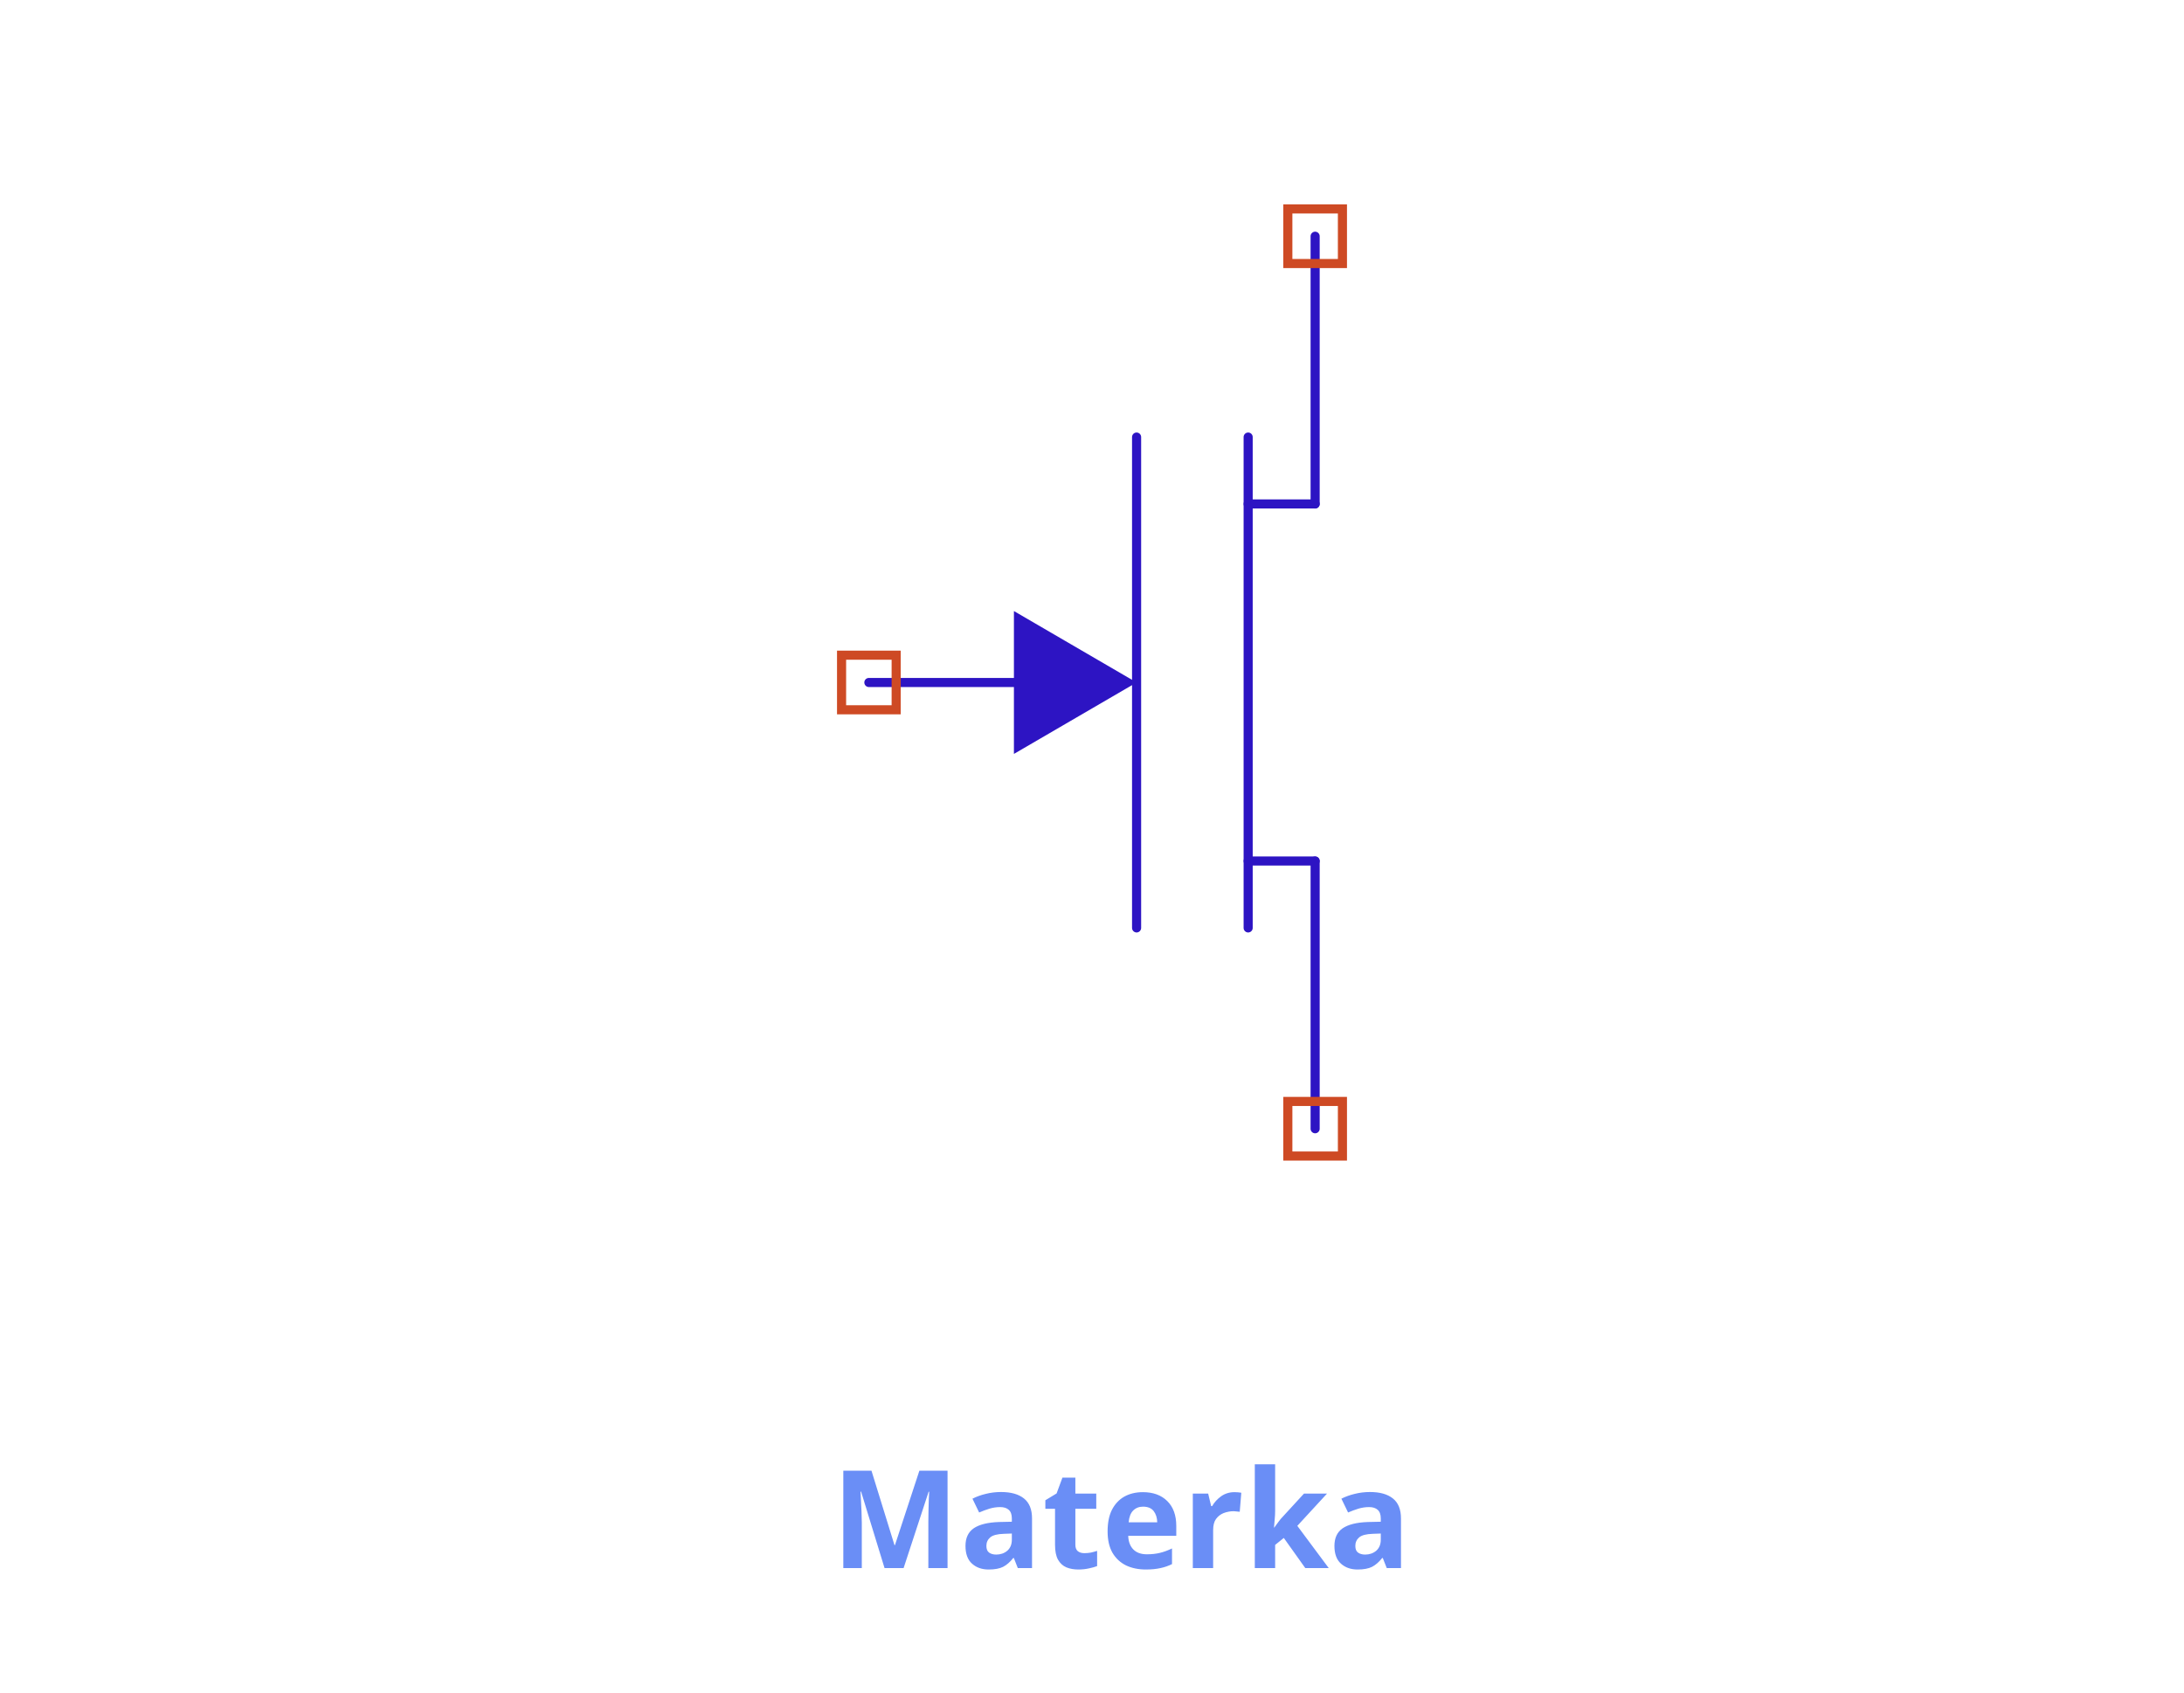
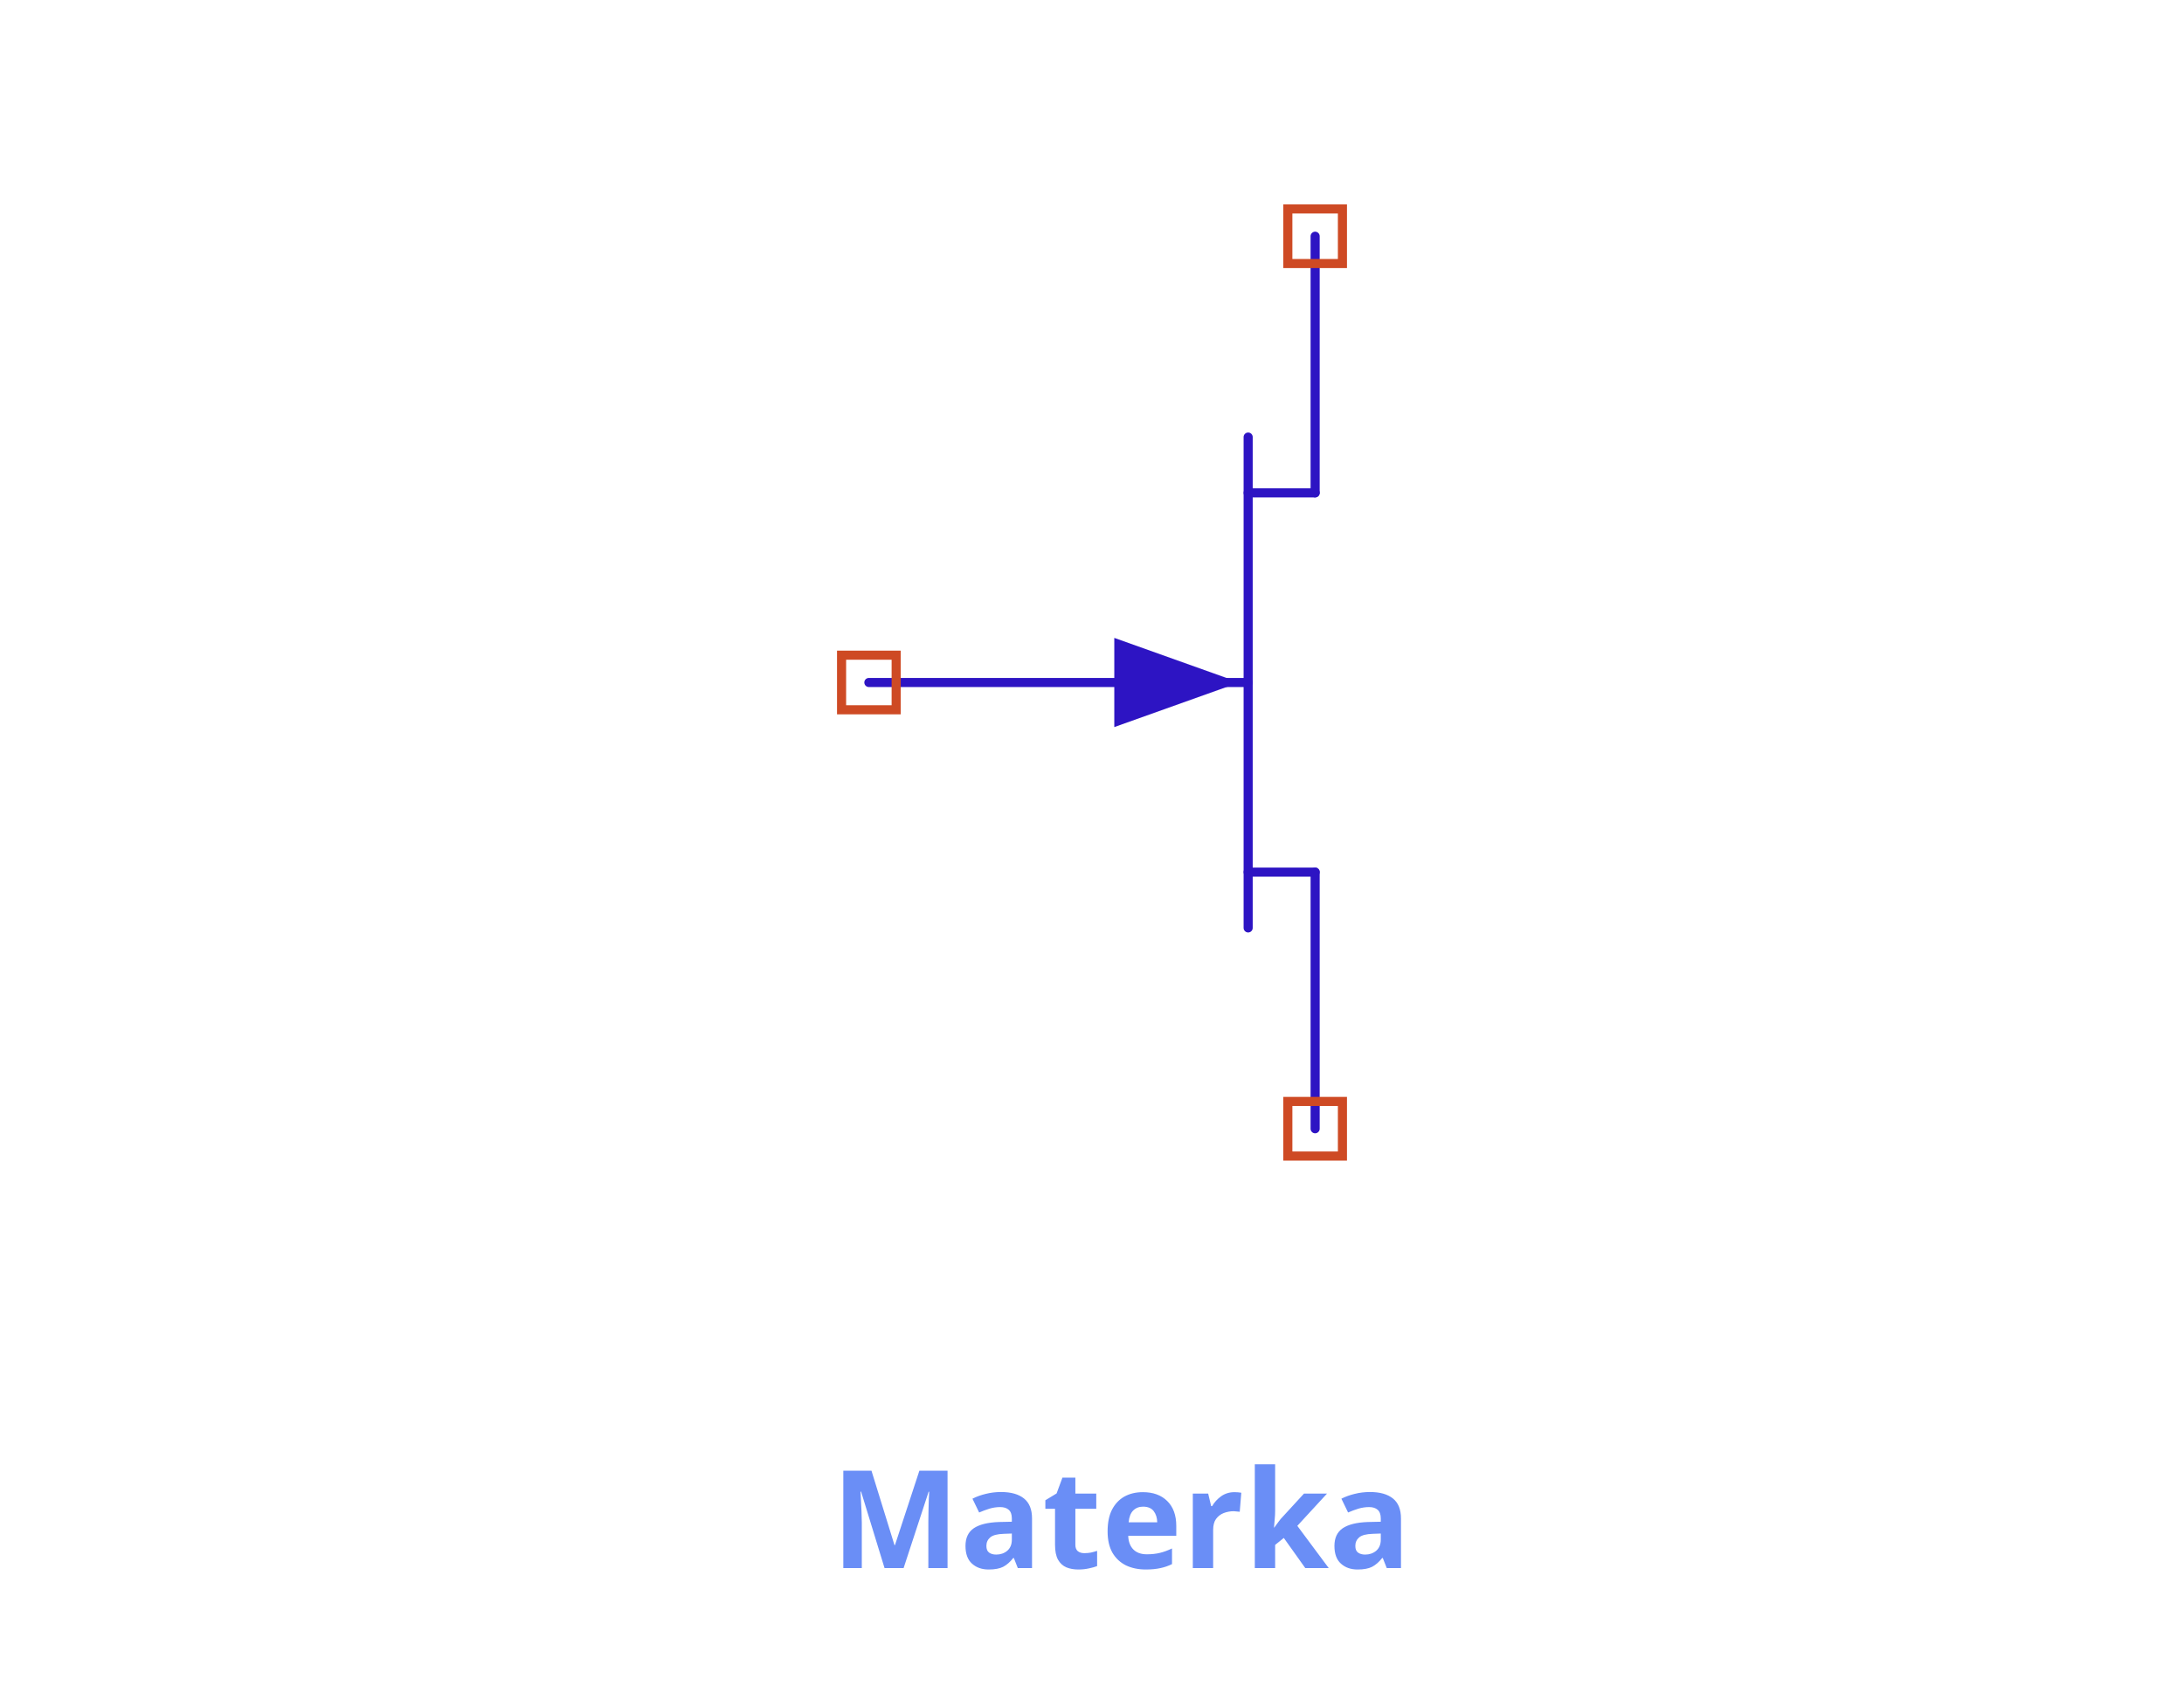
<svg xmlns="http://www.w3.org/2000/svg" width="240" height="186" viewBox="0 0 240 186">
-   <path fill="none" stroke="#2D14C3" stroke-width="1" stroke-linecap="round" stroke-linejoin="round" d="M95.48 75L111.42 75" />
-   <path fill="#2D14C3" d="M111.42 67.15L111.42 82.85L124.9 75L111.42 67.15Z" />
-   <path fill="none" stroke="#2D14C3" stroke-width="1" stroke-linecap="round" stroke-linejoin="round" d="M124.9 48.03L124.9 101.97" />
+   <path fill="none" stroke="#2D14C3" stroke-width="1" stroke-linecap="round" stroke-linejoin="round" d="M95.48 75L137.16 75" />
  <path fill="none" stroke="#2D14C3" stroke-width="1" stroke-linecap="round" stroke-linejoin="round" d="M137.16 48.03L137.16 101.97" />
-   <path fill="none" stroke="#2D14C3" stroke-width="1" stroke-linecap="round" stroke-linejoin="round" d="M137.16 55.38L144.52 55.38" />
-   <path fill="none" stroke="#2D14C3" stroke-width="1" stroke-linecap="round" stroke-linejoin="round" d="M144.52 55.38L144.52 25.96" />
-   <path fill="none" stroke="#2D14C3" stroke-width="1" stroke-linecap="round" stroke-linejoin="round" d="M137.16 94.62L144.52 94.62" />
-   <path fill="none" stroke="#2D14C3" stroke-width="1" stroke-linecap="round" stroke-linejoin="round" d="M144.52 94.62L144.52 124.04" />
+   <path fill="none" stroke="#2D14C3" stroke-width="1" stroke-linecap="round" stroke-linejoin="round" d="M137.16 54.16L144.52 54.16" />
+   <path fill="none" stroke="#2D14C3" stroke-width="1" stroke-linecap="round" stroke-linejoin="round" d="M144.52 54.16L144.52 25.96" />
+   <path fill="none" stroke="#2D14C3" stroke-width="1" stroke-linecap="round" stroke-linejoin="round" d="M137.16 95.84L144.52 95.84" />
+   <path fill="none" stroke="#2D14C3" stroke-width="1" stroke-linecap="round" stroke-linejoin="round" d="M144.52 95.84L144.52 124.04" />
+   <path fill="#2D14C3" d="M122.45 70.1L122.45 79.9L136.18 75L122.45 70.1Z" />
  <rect fill="none" stroke="#CE4A24" stroke-width="1" stroke-miterlimit="4" x="92.48" y="72" width="6" height="6" />
  <rect fill="none" stroke="#CE4A24" stroke-width="1" stroke-miterlimit="4" x="141.52" y="22.96" width="6" height="6" />
  <rect fill="none" stroke="#CE4A24" stroke-width="1" stroke-miterlimit="4" x="141.52" y="121.04" width="6" height="6" />
  <text fill="#6A8EF6" font-size="15" font-weight="600" font-family="IBM Plex Sans" x="91.33, 103.59, 111.98, 117.59, 125.96, 131.85, 140.28" y="172.32">
			Materka
	</text>
</svg>
